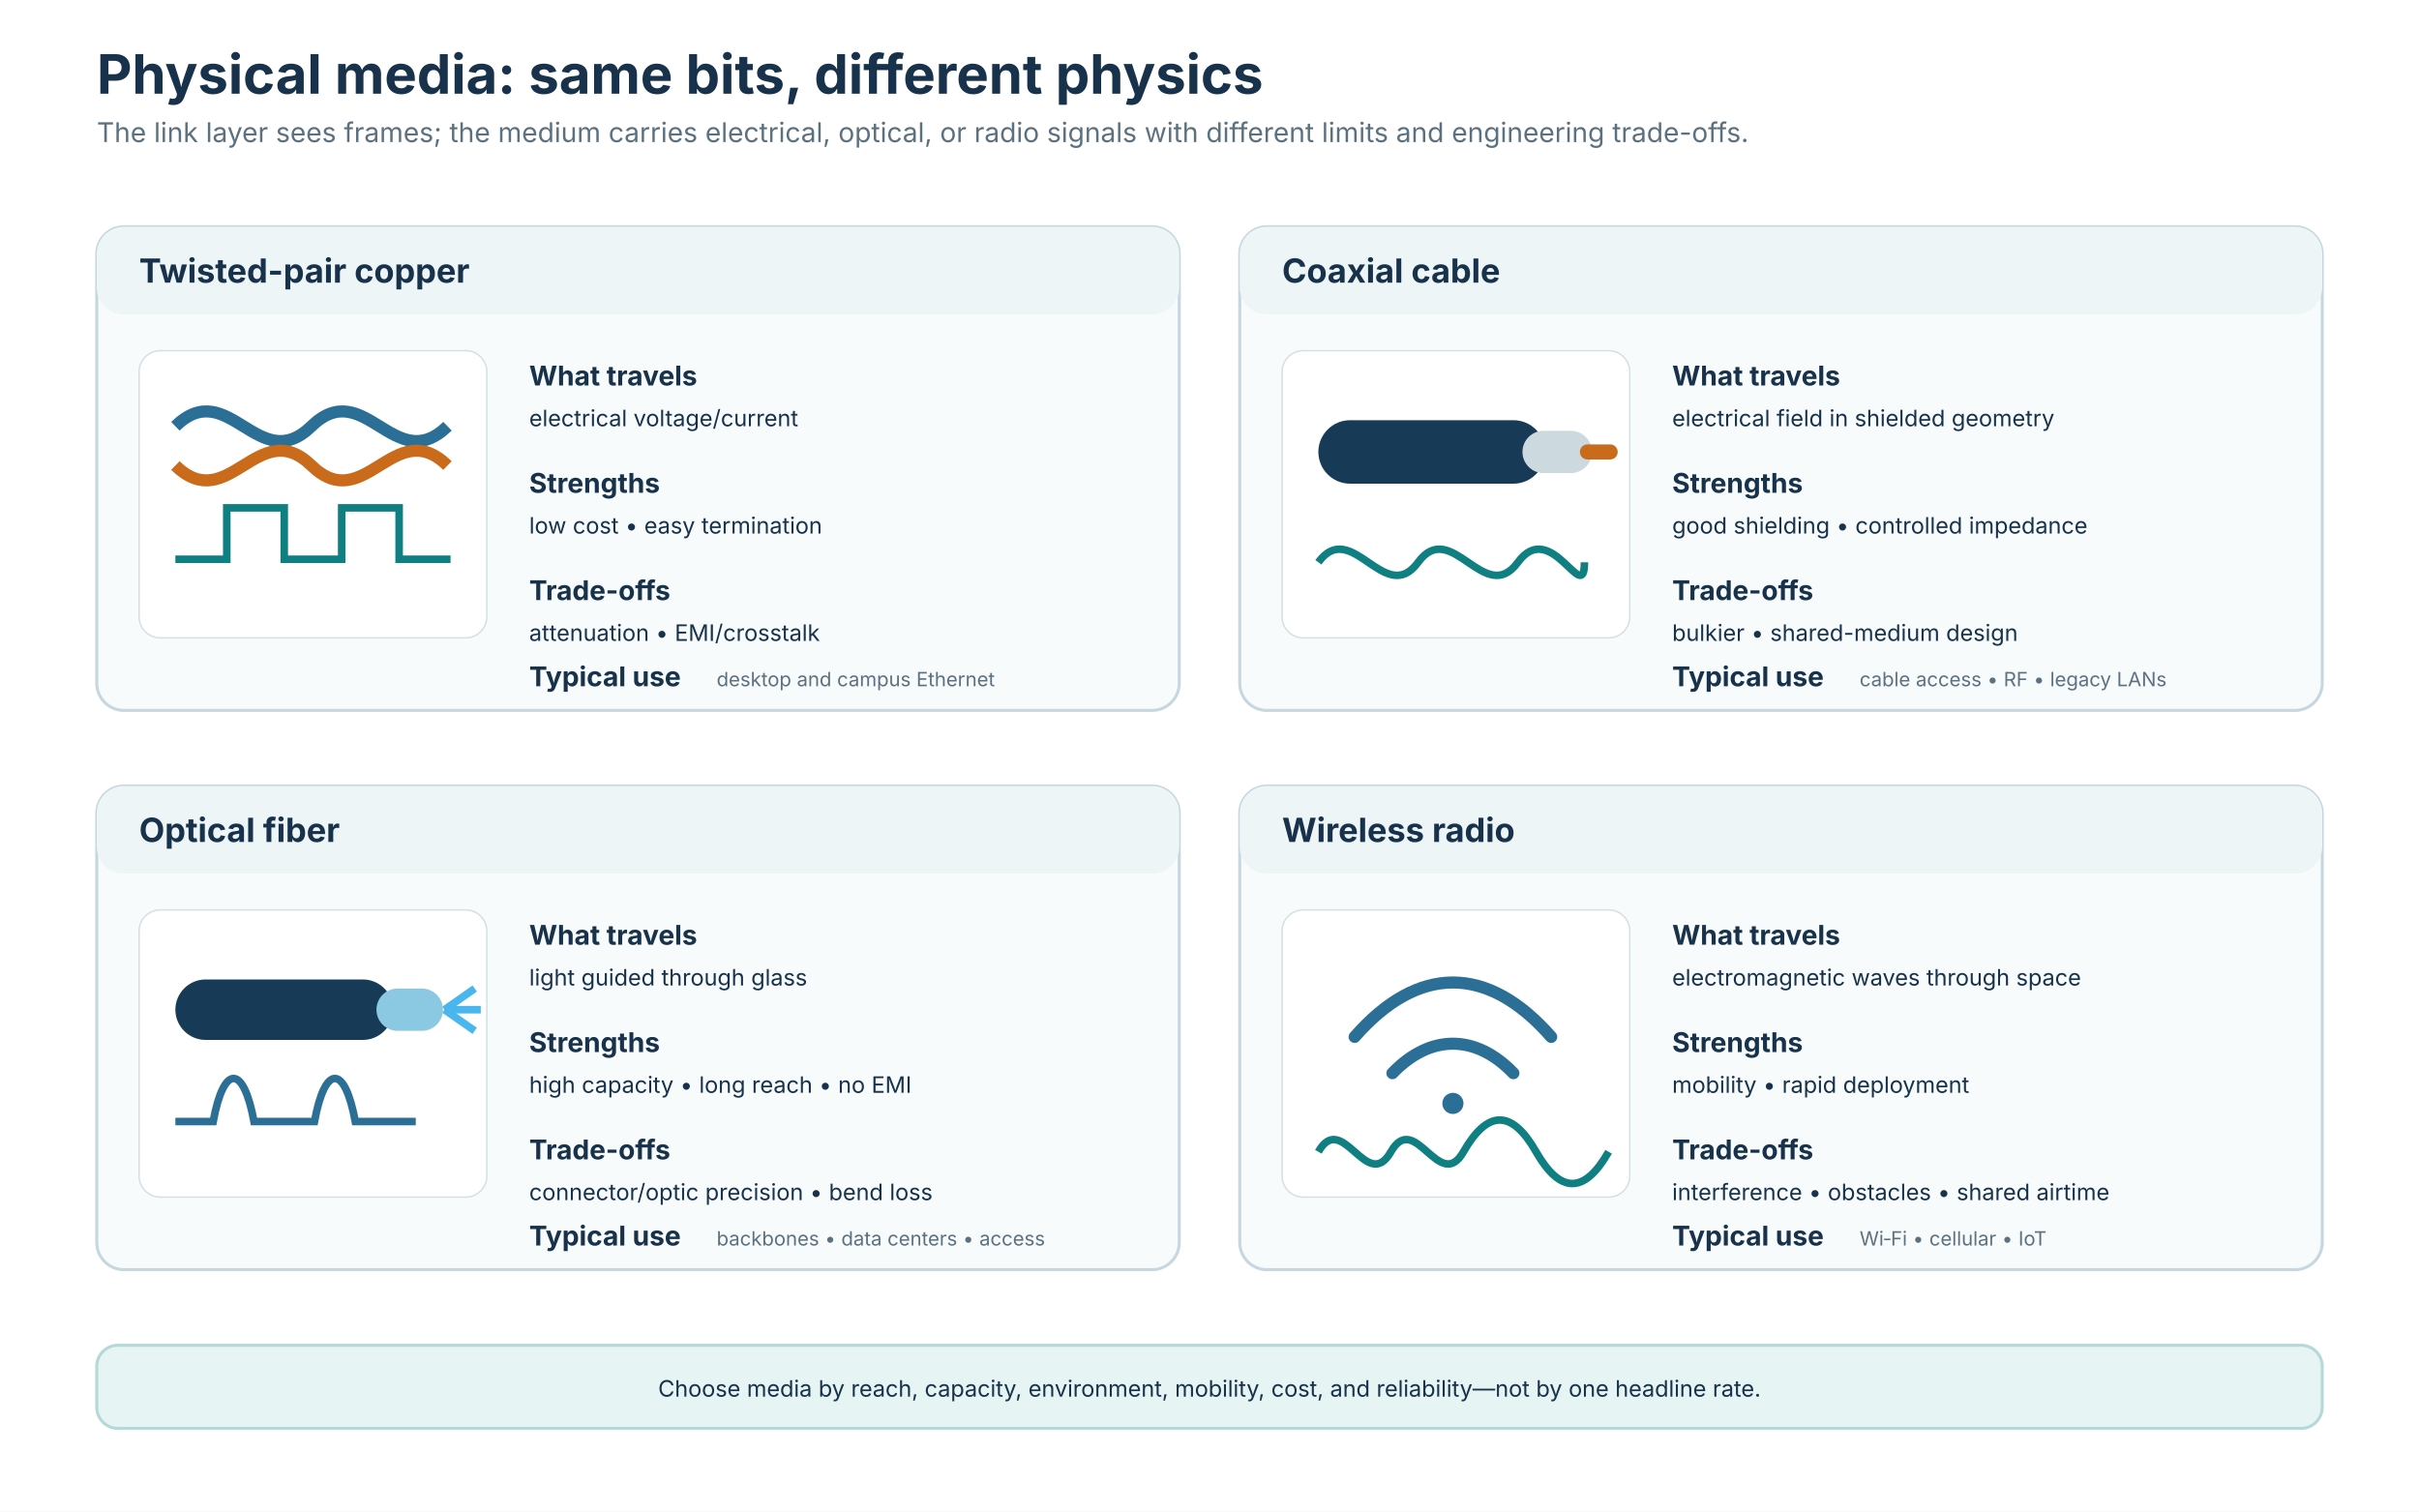
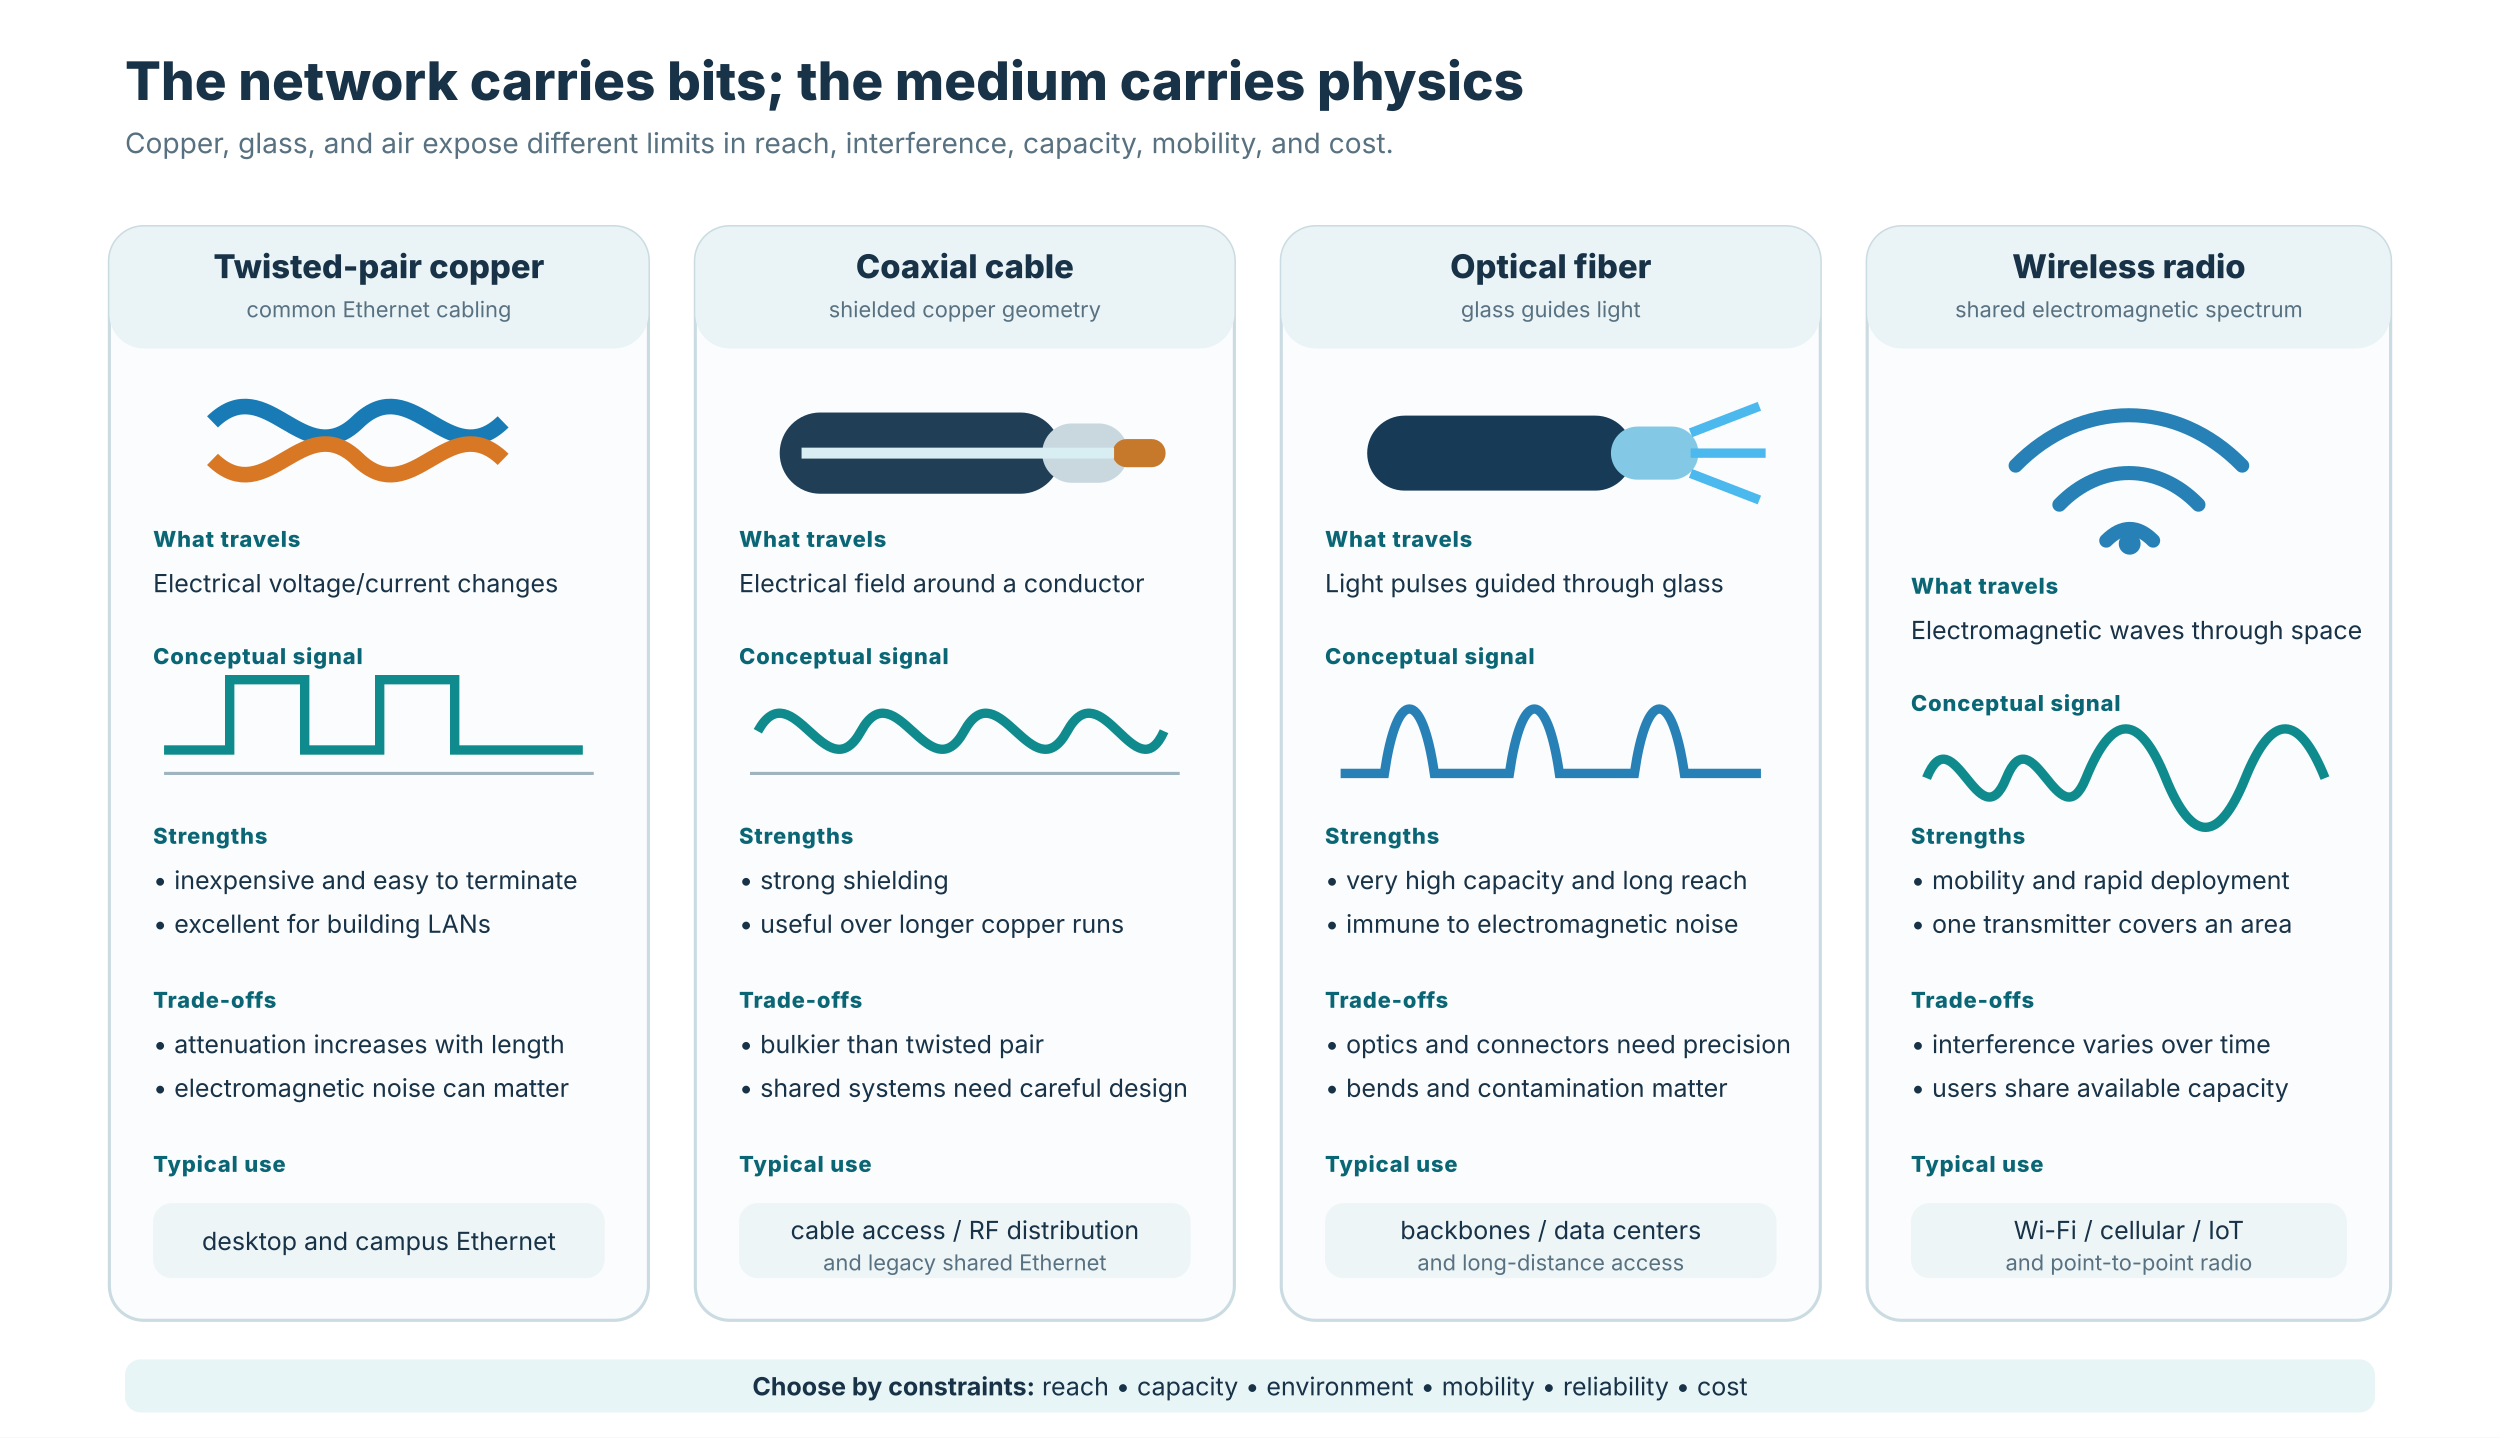
- <svg xmlns="http://www.w3.org/2000/svg" viewBox="0 0 1600 1000" role="img" aria-labelledby="title desc">
+ <svg xmlns="http://www.w3.org/2000/svg" viewBox="0 0 1600 920" role="img" aria-labelledby="title desc">
  <style>
- text{font-family:Inter,ui-sans-serif,system-ui,-apple-system,"Segoe UI",sans-serif;fill:#17324a}
- .title{font-size:36px;font-weight:750}.subtitle{font-size:18px;fill:#5c7180}.section{font-size:22px;font-weight:720}
- .label{font-size:18px;font-weight:700}.body{font-size:15px}.small{font-size:13px;fill:#5c7180}.tiny{font-size:12px;fill:#5c7180}
- .mono{font-family:ui-monospace,SFMono-Regular,Consolas,monospace;font-size:13px}.white{fill:#fff}.teal{fill:#0f7f82}.blue{fill:#2b6e96}.orange{fill:#c96b1b}
- .card{fill:#f8fbfc;stroke:#c6d7df;stroke-width:2}.soft{fill:#edf5f7}.navy{fill:#173a56}.rule{stroke:#8fa9b6;stroke-width:3}.thin{stroke:#9db2bc;stroke-width:2}
+   text{font-family:Inter,ui-sans-serif,system-ui,-apple-system,"Segoe UI",sans-serif;fill:#183247}
+   .title{font-size:34px;font-weight:760}.subtitle{font-size:18px;fill:#587181}
+   .head{font-size:21px;font-weight:760}.label{font-size:14px;font-weight:760;fill:#0a6675;text-transform:uppercase;letter-spacing:.04em}
+   .body{font-size:16px}.small{font-size:14px;fill:#587181}
</style>
-   <rect width="1600" height="1000" fill="#fff" />
-   <text x="64" y="62" class="title">Physical media: same bits, different physics</text>
-   <text x="64" y="94" class="subtitle">The link layer sees frames; the medium carries electrical, optical, or radio signals with different limits and engineering trade-offs.</text>
-   <rect x="64" y="150" width="716" height="320" rx="18" fill="#f8fbfc" stroke="#c6d7df" stroke-width="2" />
-   <rect x="64" y="150" width="716" height="58" rx="18" fill="#edf5f7" />
-   <text x="92" y="187" class="section">Twisted-pair copper</text>
-   <rect x="92" y="232" width="230" height="190" rx="14" fill="#fff" stroke="#d4e0e5" />
-   <path d="M116 282c35-34 55 34 90 0s55 34 90 0" fill="none" stroke="#2b6e96" stroke-width="8" />
-   <path d="M116 308c35 34 55-34 90 0s55-34 90 0" fill="none" stroke="#c96b1b" stroke-width="8" />
-   <path d="M116 370h34v-34h38v34h38v-34h38v34h34" fill="none" stroke="#0f7f82" stroke-width="5" />
-   <text x="350" y="255" class="label">What travels</text>
-   <text x="350" y="282" class="body">electrical voltage/current</text>
-   <text x="350" y="326" class="label">Strengths</text>
-   <text x="350" y="353" class="body">low cost • easy termination</text>
-   <text x="350" y="397" class="label">Trade-offs</text>
-   <text x="350" y="424" class="body">attenuation • EMI/crosstalk</text>
-   <text x="350" y="454" class="label">Typical use</text>
-   <text x="474" y="454" class="small">desktop and campus Ethernet</text>
-   <rect x="820" y="150" width="716" height="320" rx="18" fill="#f8fbfc" stroke="#c6d7df" stroke-width="2" />
-   <rect x="820" y="150" width="716" height="58" rx="18" fill="#edf5f7" />
-   <text x="848" y="187" class="section">Coaxial cable</text>
-   <rect x="848" y="232" width="230" height="190" rx="14" fill="#fff" stroke="#d4e0e5" />
-   <rect x="872" y="278" width="150" height="42" rx="21" fill="#173a56" />
-   <rect x="1007" y="285" width="46" height="28" rx="14" fill="#ccd9df" />
-   <rect x="1045" y="294" width="25" height="10" rx="5" fill="#c96b1b" />
-   <path d="M872 372c22-30 44 30 66 0s44 30 66 0 44 30 44 0" fill="none" stroke="#0f7f82" stroke-width="5" />
-   <text x="1106" y="255" class="label">What travels</text>
-   <text x="1106" y="282" class="body">electrical field in shielded geometry</text>
-   <text x="1106" y="326" class="label">Strengths</text>
-   <text x="1106" y="353" class="body">good shielding • controlled impedance</text>
-   <text x="1106" y="397" class="label">Trade-offs</text>
-   <text x="1106" y="424" class="body">bulkier • shared-medium design</text>
-   <text x="1106" y="454" class="label">Typical use</text>
-   <text x="1230" y="454" class="small">cable access • RF • legacy LANs</text>
-   <rect x="64" y="520" width="716" height="320" rx="18" fill="#f8fbfc" stroke="#c6d7df" stroke-width="2" />
-   <rect x="64" y="520" width="716" height="58" rx="18" fill="#edf5f7" />
-   <text x="92" y="557" class="section">Optical fiber</text>
-   <rect x="92" y="602" width="230" height="190" rx="14" fill="#fff" stroke="#d4e0e5" />
-   <rect x="116" y="648" width="144" height="40" rx="20" fill="#173a56" />
-   <rect x="249" y="654" width="44" height="28" rx="14" fill="#8bc8e2" />
-   <line x1="294" y1="668" x2="314" y2="654" stroke="#49b7ee" stroke-width="5" />
-   <line x1="294" y1="668" x2="318" y2="668" stroke="#49b7ee" stroke-width="5" />
-   <line x1="294" y1="668" x2="314" y2="682" stroke="#49b7ee" stroke-width="5" />
-   <path d="M116 742h25c7-38 20-38 27 0h40c7-38 20-38 27 0h40" fill="none" stroke="#2b6e96" stroke-width="5" />
-   <text x="350" y="625" class="label">What travels</text>
-   <text x="350" y="652" class="body">light guided through glass</text>
-   <text x="350" y="696" class="label">Strengths</text>
-   <text x="350" y="723" class="body">high capacity • long reach • no EMI</text>
-   <text x="350" y="767" class="label">Trade-offs</text>
-   <text x="350" y="794" class="body">connector/optic precision • bend loss</text>
-   <text x="350" y="824" class="label">Typical use</text>
-   <text x="474" y="824" class="small">backbones • data centers • access</text>
-   <rect x="820" y="520" width="716" height="320" rx="18" fill="#f8fbfc" stroke="#c6d7df" stroke-width="2" />
-   <rect x="820" y="520" width="716" height="58" rx="18" fill="#edf5f7" />
-   <text x="848" y="557" class="section">Wireless radio</text>
-   <rect x="848" y="602" width="230" height="190" rx="14" fill="#fff" stroke="#d4e0e5" />
-   <path d="M896 686c42-48 88-48 130 0M921 710c25-26 55-26 80 0" fill="none" stroke="#2b6e96" stroke-width="8" stroke-linecap="round" />
-   <circle cx="961" cy="730" r="7" fill="#2b6e96" />
-   <path d="M872 762c16-28 32 28 48 0s32 28 48 0 32-28 48 0 32 28 48 0" fill="none" stroke="#0f7f82" stroke-width="5" />
-   <text x="1106" y="625" class="label">What travels</text>
-   <text x="1106" y="652" class="body">electromagnetic waves through space</text>
-   <text x="1106" y="696" class="label">Strengths</text>
-   <text x="1106" y="723" class="body">mobility • rapid deployment</text>
-   <text x="1106" y="767" class="label">Trade-offs</text>
-   <text x="1106" y="794" class="body">interference • obstacles • shared airtime</text>
-   <text x="1106" y="824" class="label">Typical use</text>
-   <text x="1230" y="824" class="small">Wi‑Fi • cellular • IoT</text>
-   <rect x="64" y="890" width="1472" height="55" rx="14" fill="#e6f4f4" stroke="#b5d9d8" stroke-width="2" />
-   <text x="800" y="924" class="body" text-anchor="middle">Choose media by reach, capacity, environment, mobility, cost, and reliability—not by one headline rate.</text>
+   <rect width="1600" height="920" fill="#fff" />
+   <text x="80" y="64" class="title">The network carries bits; the medium carries physics</text>
+   <text x="80" y="98" class="subtitle">Copper, glass, and air expose different limits in reach, interference, capacity, mobility, and cost.</text>
+   <g transform="translate(70,145)">
+     <rect width="345" height="700" rx="22" fill="#fafcfd" stroke="#cbdbe2" stroke-width="2" />
+     <rect width="345" height="78" rx="22" fill="#eaf4f6" />
+     <text x="172.5" y="33" text-anchor="middle" class="head">Twisted-pair copper</text>
+     <text x="172.5" y="58" text-anchor="middle" class="small">common Ethernet cabling</text>
+     <path d="M66 125c35-34 58 34 93 0s58 34 93 0" fill="none" stroke="#197bb5" stroke-width="10" />
+     <path d="M66 149c35 34 58-34 93 0s58-34 93 0" fill="none" stroke="#d97824" stroke-width="10" />
+     <text x="28" y="205" class="label">What travels</text>
+     <text x="28" y="234" class="body">Electrical voltage/current changes</text>
+     <text x="28" y="280" class="label">Conceptual signal</text>
+     <path d="M35 335h42v-45h48v45h48v-45h48v45h82" fill="none" stroke="#0f8b8d" stroke-width="6" />
+     <line x1="35" y1="350" x2="310" y2="350" stroke="#9fb4be" stroke-width="2" />
+     <text x="28" y="395" class="label">Strengths</text>
+     <text x="28" y="424" class="body">• inexpensive and easy to terminate</text>
+     <text x="28" y="452" class="body">• excellent for building LANs</text>
+     <text x="28" y="500" class="label">Trade-offs</text>
+     <text x="28" y="529" class="body">• attenuation increases with length</text>
+     <text x="28" y="557" class="body">• electromagnetic noise can matter</text>
+     <text x="28" y="605" class="label">Typical use</text>
+     <rect x="28" y="625" width="289" height="48" rx="12" fill="#edf5f7" />
+     <text x="172.5" y="655" text-anchor="middle" class="body">desktop and campus Ethernet</text>
+   </g>
+   <g transform="translate(445,145)">
+     <rect width="345" height="700" rx="22" fill="#fafcfd" stroke="#cbdbe2" stroke-width="2" />
+     <rect width="345" height="78" rx="22" fill="#eaf4f6" />
+     <text x="172.5" y="33" text-anchor="middle" class="head">Coaxial cable</text>
+     <text x="172.5" y="58" text-anchor="middle" class="small">shielded copper geometry</text>
+     <rect x="54" y="119" width="180" height="52" rx="26" fill="#203e55" />
+     <rect x="222" y="126" width="55" height="38" rx="19" fill="#c9d8df" />
+     <rect x="267" y="136" width="34" height="18" rx="9" fill="#c7792b" />
+     <line x1="68" y1="145" x2="268" y2="145" stroke="#d8eef2" stroke-width="7" />
+     <text x="28" y="205" class="label">What travels</text>
+     <text x="28" y="234" class="body">Electrical field around a conductor</text>
+     <text x="28" y="280" class="label">Conceptual signal</text>
+     <path d="M40 323c22-40 44 40 66 0s44 40 66 0 44 40 66 0 44 40 62 0" fill="none" stroke="#0f8b8d" stroke-width="6" />
+     <line x1="35" y1="350" x2="310" y2="350" stroke="#9fb4be" stroke-width="2" />
+     <text x="28" y="395" class="label">Strengths</text>
+     <text x="28" y="424" class="body">• strong shielding</text>
+     <text x="28" y="452" class="body">• useful over longer copper runs</text>
+     <text x="28" y="500" class="label">Trade-offs</text>
+     <text x="28" y="529" class="body">• bulkier than twisted pair</text>
+     <text x="28" y="557" class="body">• shared systems need careful design</text>
+     <text x="28" y="605" class="label">Typical use</text>
+     <rect x="28" y="625" width="289" height="48" rx="12" fill="#edf5f7" />
+     <text x="172.5" y="648" text-anchor="middle" class="body">cable access / RF distribution</text>
+     <text x="172.5" y="668" text-anchor="middle" class="small">and legacy shared Ethernet</text>
+   </g>
+   <g transform="translate(820,145)">
+     <rect width="345" height="700" rx="22" fill="#fafcfd" stroke="#cbdbe2" stroke-width="2" />
+     <rect width="345" height="78" rx="22" fill="#eaf4f6" />
+     <text x="172.5" y="33" text-anchor="middle" class="head">Optical fiber</text>
+     <text x="172.5" y="58" text-anchor="middle" class="small">glass guides light</text>
+     <rect x="55" y="121" width="170" height="48" rx="24" fill="#173a56" />
+     <rect x="211" y="128" width="56" height="34" rx="17" fill="#83c9e6" />
+     <g stroke="#4bb8ee" stroke-width="6">
+       <line x1="262" y1="132" x2="306" y2="115" />
+       <line x1="262" y1="145" x2="310" y2="145" />
+       <line x1="262" y1="158" x2="306" y2="175" />
+     </g>
+     <text x="28" y="205" class="label">What travels</text>
+     <text x="28" y="234" class="body">Light pulses guided through glass</text>
+     <text x="28" y="280" class="label">Conceptual signal</text>
+     <path d="M38 350h28c8-55 24-55 32 0h48c8-55 24-55 32 0h48c8-55 24-55 32 0h49" fill="none" stroke="#2781b6" stroke-width="6" />
+     <text x="28" y="395" class="label">Strengths</text>
+     <text x="28" y="424" class="body">• very high capacity and long reach</text>
+     <text x="28" y="452" class="body">• immune to electromagnetic noise</text>
+     <text x="28" y="500" class="label">Trade-offs</text>
+     <text x="28" y="529" class="body">• optics and connectors need precision</text>
+     <text x="28" y="557" class="body">• bends and contamination matter</text>
+     <text x="28" y="605" class="label">Typical use</text>
+     <rect x="28" y="625" width="289" height="48" rx="12" fill="#edf5f7" />
+     <text x="172.5" y="648" text-anchor="middle" class="body">backbones / data centers</text>
+     <text x="172.5" y="668" text-anchor="middle" class="small">and long-distance access</text>
+   </g>
+   <g transform="translate(1195,145)">
+     <rect width="335" height="700" rx="22" fill="#fafcfd" stroke="#cbdbe2" stroke-width="2" />
+     <rect width="335" height="78" rx="22" fill="#eaf4f6" />
+     <text x="167.5" y="33" text-anchor="middle" class="head">Wireless radio</text>
+     <text x="167.5" y="58" text-anchor="middle" class="small">shared electromagnetic spectrum</text>
+     <g transform="translate(95,110)" fill="none" stroke="#2781b6" stroke-width="9" stroke-linecap="round">
+       <path d="M0 43c42-43 103-43 145 0" />
+       <path d="M28 68c26-27 63-27 89 0" />
+       <path d="M58 91c10-10 20-10 30 0" />
+     </g>
+     <circle cx="168" cy="203" r="7" fill="#2781b6" />
+     <text x="28" y="235" class="label">What travels</text>
+     <text x="28" y="264" class="body">Electromagnetic waves through space</text>
+     <text x="28" y="310" class="label">Conceptual signal</text>
+     <path d="M38 353c17-42 34 42 51 0s34 42 51 0 34-42 51 0 34 42 51 0 34-42 51 0" fill="none" stroke="#0f8b8d" stroke-width="6" />
+     <text x="28" y="395" class="label">Strengths</text>
+     <text x="28" y="424" class="body">• mobility and rapid deployment</text>
+     <text x="28" y="452" class="body">• one transmitter covers an area</text>
+     <text x="28" y="500" class="label">Trade-offs</text>
+     <text x="28" y="529" class="body">• interference varies over time</text>
+     <text x="28" y="557" class="body">• users share available capacity</text>
+     <text x="28" y="605" class="label">Typical use</text>
+     <rect x="28" y="625" width="279" height="48" rx="12" fill="#edf5f7" />
+     <text x="167.5" y="648" text-anchor="middle" class="body">Wi-Fi / cellular / IoT</text>
+     <text x="167.5" y="668" text-anchor="middle" class="small">and point-to-point radio</text>
+   </g>
+   <rect x="80" y="870" width="1440" height="34" rx="10" fill="#e8f5f6" />
+   <text x="800" y="893" text-anchor="middle" class="body">
+     <tspan font-weight="750">Choose by constraints:</tspan> reach • capacity • environment • mobility • reliability • cost</text>
</svg>
